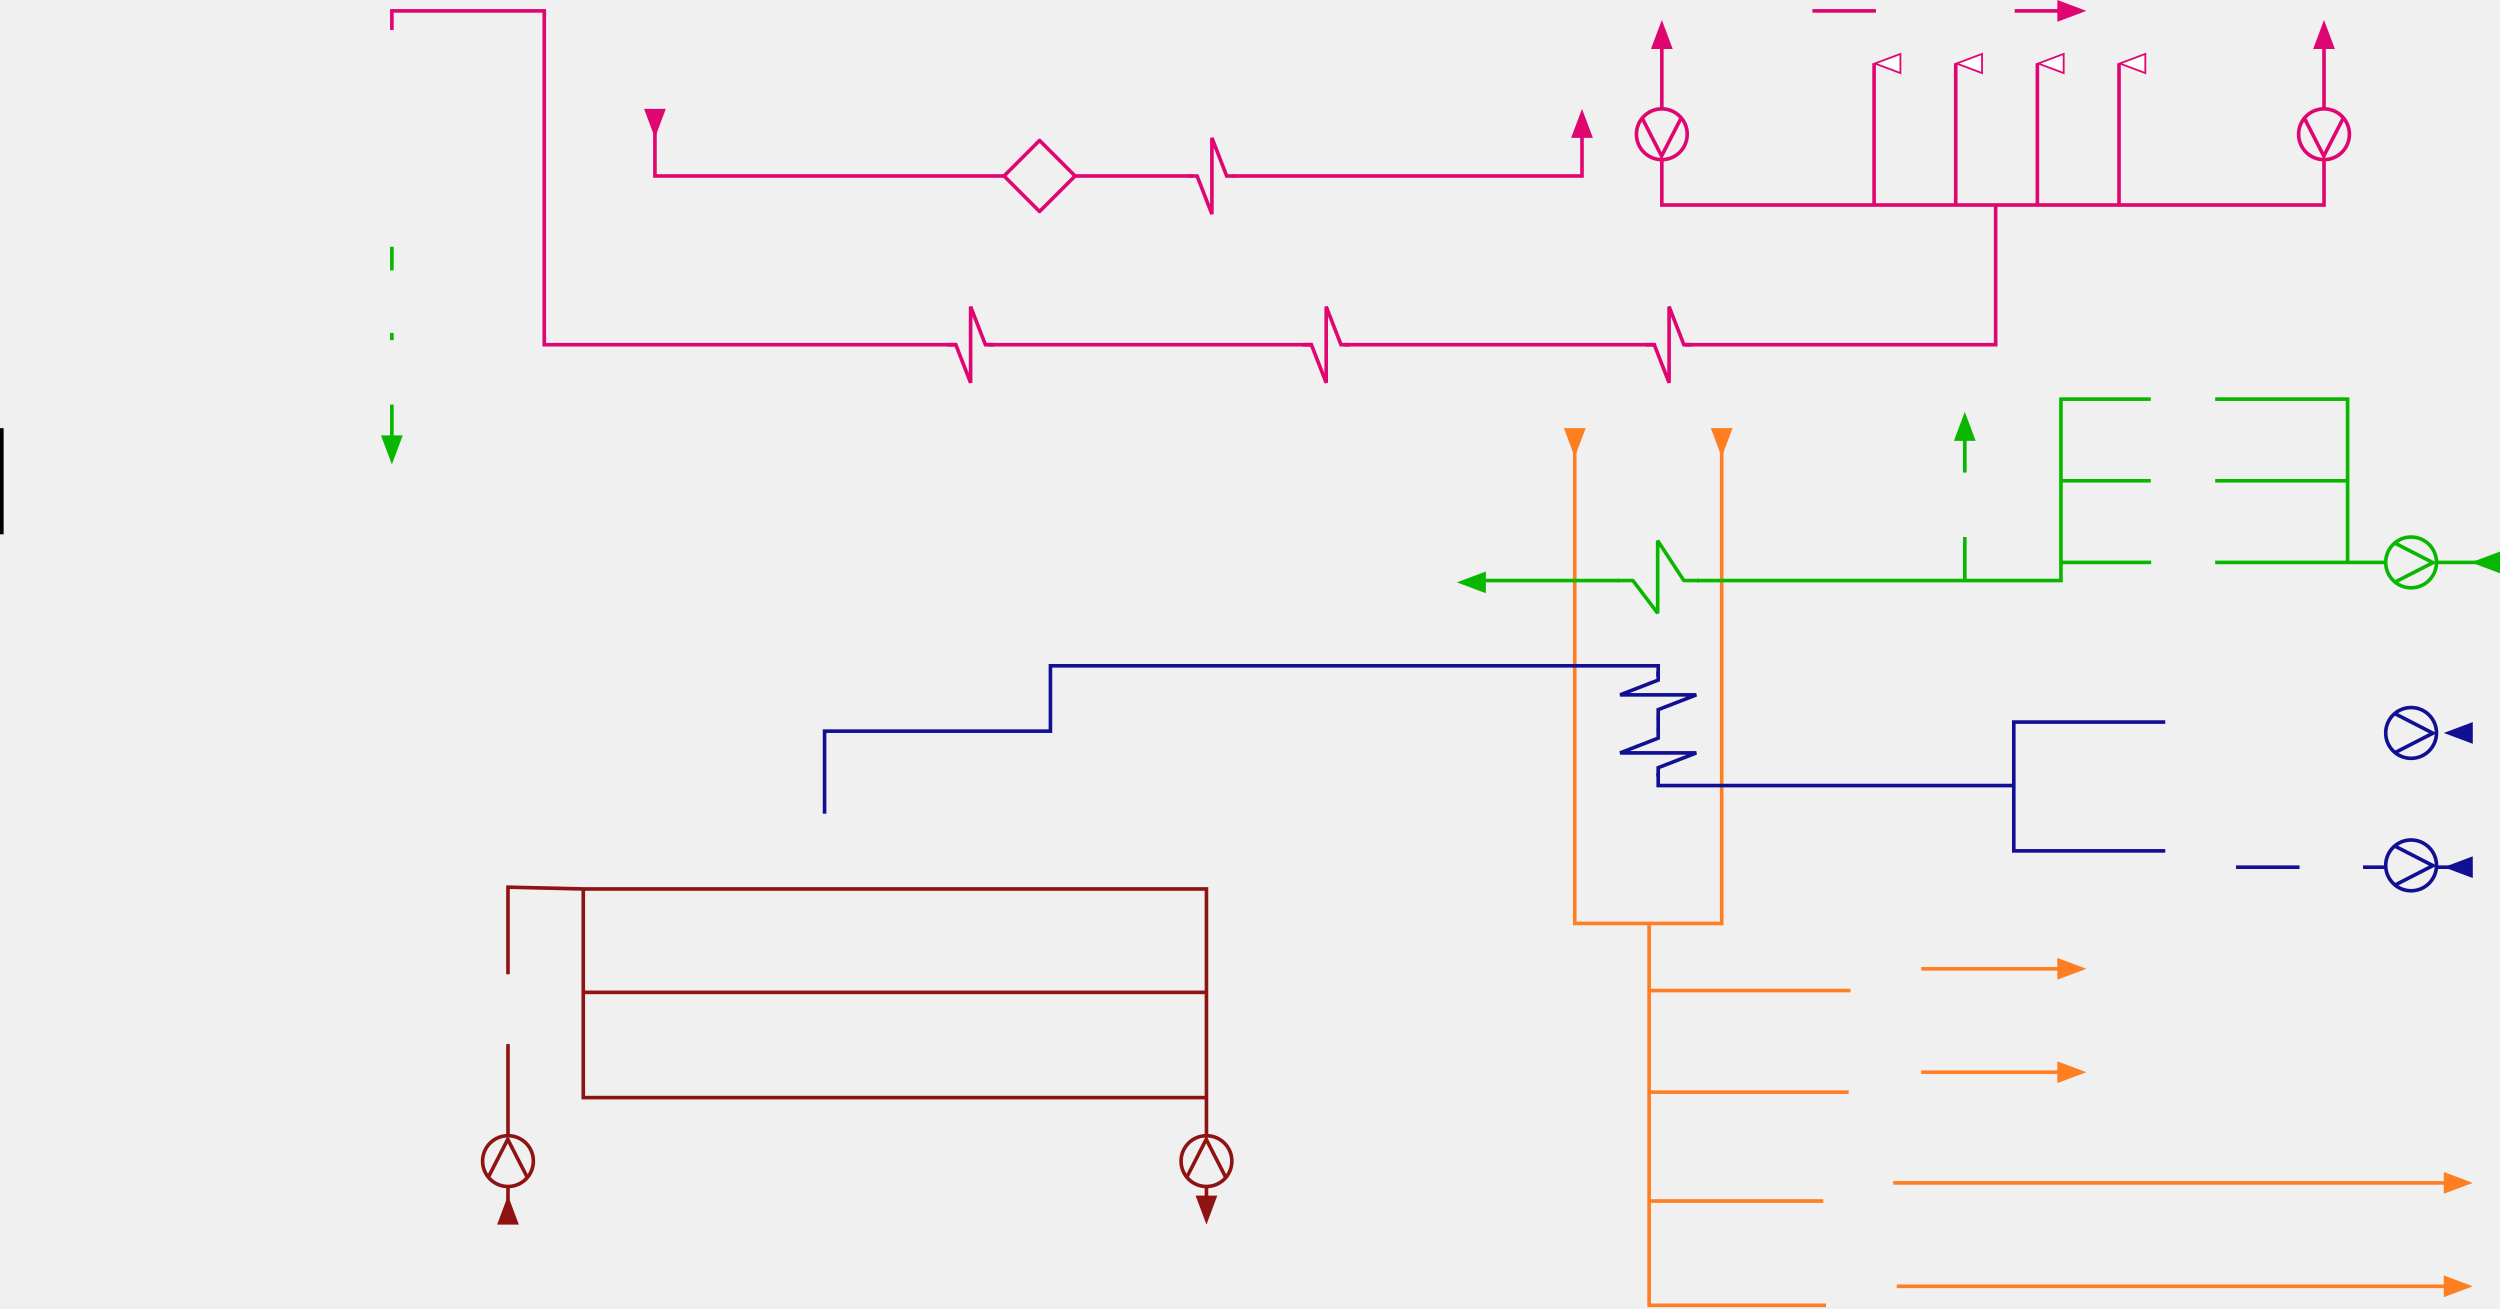
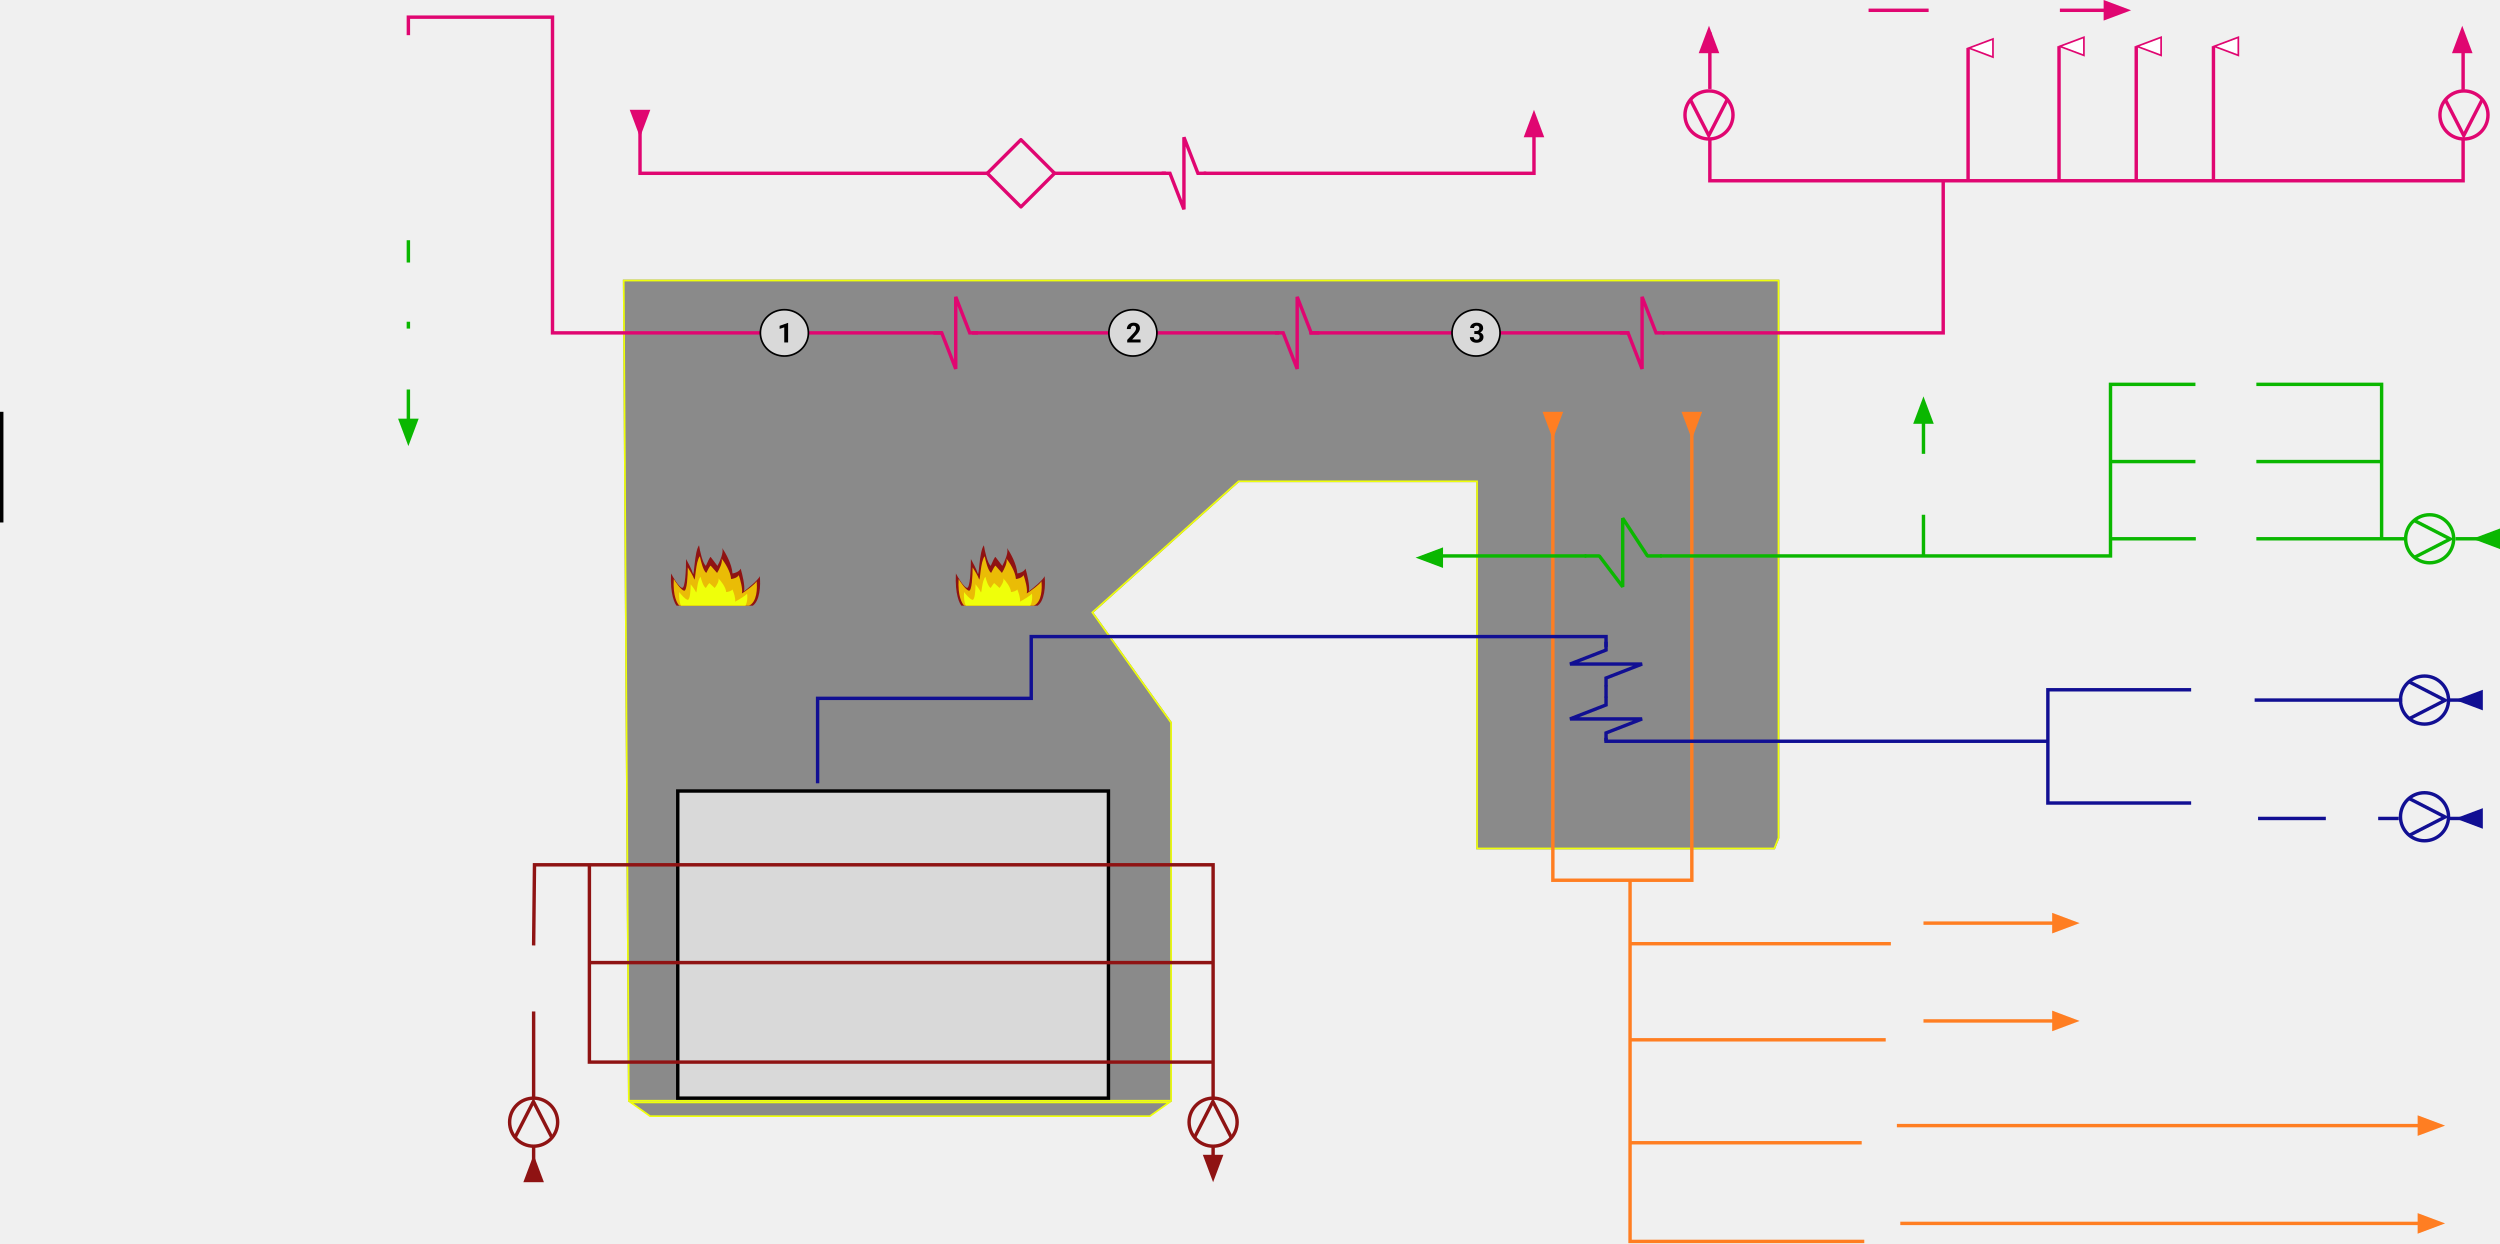
- <svg xmlns="http://www.w3.org/2000/svg" width="1378" height="721" viewBox="0 0 1378 721" fill="none">
-   <path d="M868 245V509H909M949 245V509H909M909 509V602M1006.5 719.5H909V662M1045.5 709H1155H1351.5M1351.5 652H1043.5M1005 662H909M909 662V602M1136.5 591H1059M1019 602H909M1020 546H909M1136.5 534H1059" stroke="#FF7E22" stroke-width="2" />
-   <path d="M454.5 448.5V403H579V367H914V373M914 426V433H1110M1110 433V399V398H1193.5M1110 433V469H1193.5M1232.5 478H1267.5M1302.5 478H1314.5M1343.5 478H1350.5M914 395.5V402.5" stroke="#110F93" stroke-width="2" />
-   <path d="M280 663V654M280 626.5V575.5M280 537V489L321.5 490M665 627V605M665 654.5V661.5M665 605H546H321.5V547M665 605V547M321.5 490H665V547M321.5 490V547M321.5 547H665" stroke="#8F1313" stroke-width="2" />
-   <circle cx="665" cy="640" r="14" stroke="#8F1313" stroke-width="2" />
-   <path d="M675.657 649L664.871 628L654.094 649" stroke="#8F1313" stroke-width="2" />
-   <circle cx="280" cy="640" r="14" stroke="#8F1313" stroke-width="2" />
-   <path d="M290.657 649L279.871 628L269.094 649" stroke="#8F1313" stroke-width="2" />
-   <path d="M1363 652L1347 646L1347 658L1363 652Z" fill="#FF7E22" />
-   <path d="M1150 591L1134 585L1134 597L1150 591Z" fill="#FF7E22" />
-   <path d="M1150 534L1134 528L1134 540L1150 534Z" fill="#FF7E22" />
-   <path d="M665 675L671 659H659L665 675Z" fill="#8F1313" />
-   <path d="M280 659L274 675L286 675L280 659Z" fill="#8F1313" />
-   <path d="M1363 709L1347 703L1347 715L1363 709Z" fill="#FF7E22" />
-   <path d="M891.5 320H900.069L913.706 338V298L928.137 320H936.5" stroke="#0AB700" stroke-width="2" stroke-linejoin="bevel" />
-   <path d="M914 402L914 406.843L893 415L935 415L914 423.152L914 427.995" stroke="#110F93" stroke-width="2" />
-   <path d="M914 370L914 374.843L893 383L935 383L914 391.152L914 395.995" stroke="#110F93" stroke-width="2" />
-   <path d="M892.5 320H817M935.5 320H1083M1083 320V296M1083 320H1136V310M1083 260.5V240.5M1136 310H1185.73M1136 310V265M1221 310H1294M1314.5 310H1294M1343 310H1368M1136 265H1185.5M1136 265V220H1185.5M1221 265H1294M1294 265V310M1294 265V220H1221" stroke="#0AB700" stroke-width="2" />
-   <path d="M999 6H1034M1110.5 6H1138.5" stroke="#E00671" stroke-width="2" />
-   <path d="M216 136V149M216 183.5V187.5M216 223V241.5" stroke="#0AB700" stroke-width="2" />
-   <circle cx="15" cy="15" r="14" transform="matrix(1 0 0 -1 1266 89)" stroke="#E00671" stroke-width="2" />
-   <path d="M1291.66 65L1280.87 86L1270.09 65" stroke="#E00671" stroke-width="2" />
-   <circle cx="15" cy="15" r="14" transform="matrix(1 0 0 -1 901 89)" stroke="#E00671" stroke-width="2" />
-   <path d="M926.657 65L915.871 86L905.094 65" stroke="#E00671" stroke-width="2" />
-   <path d="M1281 11L1287 27H1275L1281 11Z" fill="#E00671" />
-   <path d="M916 11L922 27H910L916 11Z" fill="#E00671" />
-   <path d="M361 76L355 60L367 60L361 76Z" fill="#E00671" />
-   <path d="M872 60L878 76H866L872 60Z" fill="#E00671" />
-   <path d="M216 256L210 240L222 240L216 256Z" fill="#0AB700" />
-   <path d="M1150 6L1134 12L1134 -6.99382e-07L1150 6Z" fill="#E00671" />
-   <path d="M655 97H659.843L668 118V76L676.152 97H680.995" stroke="#E00671" stroke-width="2" />
-   <path d="M592.586 97L573 116.585L553.414 97L573 77.414L592.586 97Z" stroke="#E00671" stroke-width="2" stroke-linejoin="round" />
-   <path d="M361 71V97H554.5M592.5 97H657.5M679.5 97H872V73.5" stroke="#E00671" stroke-width="2" />
-   <path d="M916 26.5V59.5M916 88V113H1100M1281 88V113H1100M1281 60V27M1100 113V190H928.5M912.5 190H741M723.5 190H544.5M527 190H379.5H300L300 6H216L216 16.5" stroke="#E00671" stroke-width="2" />
-   <circle cx="15" cy="15" r="14" transform="matrix(-4.37114e-08 -1 -1 4.37114e-08 1344 419)" stroke="#110F93" stroke-width="2" />
-   <path d="M1320 393.344L1341 404.129L1320 414.906" stroke="#110F93" stroke-width="2" />
-   <circle cx="15" cy="15" r="14" transform="matrix(-4.37114e-08 -1 -1 4.37114e-08 1344 325)" stroke="#0AB700" stroke-width="2" />
-   <path d="M1320 299.344L1341 310.129L1320 320.906" stroke="#0AB700" stroke-width="2" />
-   <circle cx="15" cy="15" r="14" transform="matrix(-4.37114e-08 -1 -1 4.37114e-08 1344 492)" stroke="#110F93" stroke-width="2" />
-   <path d="M1320 466.344L1341 477.129L1320 487.906" stroke="#110F93" stroke-width="2" />
-   <path d="M949 252L955 236L943 236L949 252Z" fill="#FF7E22" />
-   <path d="M868 252L874 236L862 236L868 252Z" fill="#FF7E22" />
-   <path d="M1347 478L1363 484L1363 472L1347 478Z" fill="#110F93" />
-   <path d="M1347 404L1363 410L1363 398L1347 404Z" fill="#110F93" />
-   <path d="M1083 227L1089 243H1077L1083 227Z" fill="#0AB700" />
-   <path d="M803 321L819 315L819 327L803 321Z" fill="#0AB700" />
-   <path d="M1362 310L1378 304L1378 316L1362 310Z" fill="#0AB700" />
-   <path d="M718 190H722.843L731 211V169L739.152 190H743.995" stroke="#E00671" stroke-width="2" />
-   <path d="M907 190H911.843L920 211V169L928.152 190H932.995" stroke="#E00671" stroke-width="2" />
-   <path d="M522 190H526.843L535 211V169L543.152 190H547.995" stroke="#E00671" stroke-width="2" />
-   <path d="M1 236V294.5" stroke="black" stroke-width="2" />
-   <path d="M1047.5 29.722L1047.5 40.278L1033.42 35L1047.5 29.722Z" fill="white" stroke="#E00671" />
-   <line x1="1033" y1="35" x2="1033" y2="113" stroke="#E00671" stroke-width="2" />
-   <path d="M1092.5 29.722L1092.5 40.278L1078.42 35L1092.5 29.722Z" fill="white" stroke="#E00671" />
-   <line x1="1078" y1="35" x2="1078" y2="113" stroke="#E00671" stroke-width="2" />
-   <path d="M1137.5 29.722L1137.5 40.278L1123.42 35L1137.5 29.722Z" fill="white" stroke="#E00671" />
-   <line x1="1123" y1="35" x2="1123" y2="113" stroke="#E00671" stroke-width="2" />
-   <path d="M1182.5 29.722L1182.5 40.278L1168.42 35L1182.5 29.722Z" fill="white" stroke="#E00671" />
-   <line x1="1168" y1="35" x2="1168" y2="113" stroke="#E00671" stroke-width="2" />
+ <svg xmlns="http://www.w3.org/2000/svg" width="1457" height="725" viewBox="0 0 1457 725" fill="none">
+   <mask id="path-1-inside-1_3762_3565" fill="white">
+     <path d="M1037 163V488.5L1034.42 495H860.33V281H722.042L637.282 357L683 421V642H366L363 163H1037Z" />
+   </mask>
+   <path d="M1037 163V488.5L1034.42 495H860.33V281H722.042L637.282 357L683 421V642H366L363 163H1037Z" fill="#8A8A8A" />
+   <path d="M1037 163H1038V162H1037V163ZM1037 488.5L1037.93 488.869L1038 488.691V488.5H1037ZM1034.42 495V496H1035.1L1035.35 495.369L1034.42 495ZM860.33 495H859.33V496H860.33V495ZM860.33 281H861.33V280H860.33V281ZM722.042 281V280H721.659L721.374 280.255L722.042 281ZM637.282 357L636.615 356.255L635.948 356.853L636.469 357.581L637.282 357ZM683 421H684V420.68L683.814 420.419L683 421ZM683 642V643H684V642H683ZM366 642L365 642.006L365.006 643H366V642ZM363 163V162H361.994L362 163.006L363 163ZM1037 163H1036V488.5H1037H1038V163H1037ZM1037 488.5L1036.07 488.131L1033.49 494.631L1034.42 495L1035.35 495.369L1037.93 488.869L1037 488.5ZM1034.42 495V494H860.33V495V496H1034.42V495ZM860.33 495H861.33V281H860.33H859.33V495H860.33ZM860.33 281V280H722.042V281V282H860.33V281ZM722.042 281L721.374 280.255L636.615 356.255L637.282 357L637.95 357.745L722.71 281.745L722.042 281ZM637.282 357L636.469 357.581L682.186 421.581L683 421L683.814 420.419L638.096 356.419L637.282 357ZM683 421H682V642H683H684V421H683ZM683 642V641H366V642V643H683V642ZM366 642L367 641.994L364 162.994L363 163L362 163.006L365 642.006L366 642ZM363 163V164H1037V163V162H363V163Z" fill="#EFFF0A" mask="url(#path-1-inside-1_3762_3565)" />
+   <path d="M681.428 642.5L670.129 650.5H378.871L367.572 642.5H681.428Z" fill="#8A8A8A" stroke="#EFFF0A" />
+   <g clip-path="url(#clip0_3762_3565)">
+     <path d="M391.094 334.2C390.457 346.36 393.215 352.067 394.674 353.4H438.029C443.12 350.84 443.332 340.6 442.802 335.8C441.847 338.04 436.305 342.6 433.653 344.6C434.29 341.4 432.593 334.467 431.665 331.4C430.71 333.32 428.085 334.067 426.892 334.2C426.573 328.76 422.782 322.067 420.925 319.4C421.88 321.96 419.467 327.4 418.141 329.8C416.948 328.2 414.482 324.92 414.164 324.6C413.845 324.28 412.175 327.933 411.379 329.8C409.47 328.2 407.932 321.133 407.402 317.8C404.617 321.4 404.617 337 403.822 334.2C403.186 331.96 400.905 327.667 399.844 325.8C399.844 331.667 399.367 343.24 397.458 342.6C395.549 341.96 392.42 336.733 391.094 334.2Z" fill="#8F1313" />
+     <path d="M392.678 337.467C392.084 347.305 394.658 351.921 396.019 353H436.478C441.229 350.929 441.427 342.645 440.932 338.762C440.041 340.574 434.869 344.263 432.395 345.881C432.989 343.292 431.405 337.683 430.539 335.202C429.648 336.756 427.198 337.36 426.085 337.467C425.788 333.067 422.249 327.652 420.517 325.494C421.408 327.565 419.156 331.966 417.919 333.908C416.805 332.613 414.504 329.96 414.207 329.701C413.91 329.442 412.351 332.398 411.609 333.908C409.827 332.613 408.392 326.897 407.897 324.2C405.299 327.112 405.299 339.733 404.556 337.467C403.962 335.655 401.834 332.182 400.844 330.672C400.844 335.418 400.399 344.781 398.617 344.263C396.836 343.745 393.916 339.517 392.678 337.467Z" fill="#EABC06" />
+     <path d="M395.845 345.045C395.358 351.603 397.467 354.681 398.583 355.4H431.746C435.64 354.019 435.802 348.497 435.397 345.908C434.667 347.116 430.427 349.575 428.399 350.654C428.886 348.928 427.588 345.189 426.878 343.535C426.148 344.57 424.14 344.973 423.227 345.045C422.984 342.111 420.083 338.501 418.663 337.063C419.393 338.444 417.548 341.378 416.533 342.672C415.621 341.809 413.734 340.04 413.491 339.867C413.248 339.695 411.97 341.665 411.361 342.672C409.901 341.809 408.724 337.998 408.319 336.2C406.189 338.142 406.189 346.555 405.581 345.045C405.094 343.837 403.349 341.521 402.538 340.515C402.538 343.679 402.173 349.92 400.713 349.575C399.252 349.23 396.859 346.411 395.845 345.045Z" fill="#EFFF0A" />
+   </g>
+   <g clip-path="url(#clip1_3762_3565)">
+     <path d="M557.094 334.2C556.457 346.36 559.215 352.067 560.674 353.4H604.029C609.12 350.84 609.332 340.6 608.802 335.8C607.847 338.04 602.305 342.6 599.653 344.6C600.29 341.4 598.593 334.467 597.665 331.4C596.71 333.32 594.085 334.067 592.892 334.2C592.573 328.76 588.782 322.067 586.925 319.4C587.88 321.96 585.467 327.4 584.141 329.8C582.948 328.2 580.482 324.92 580.164 324.6C579.845 324.28 578.175 327.933 577.379 329.8C575.47 328.2 573.932 321.133 573.402 317.8C570.617 321.4 570.617 337 569.822 334.2C569.186 331.96 566.905 327.667 565.844 325.8C565.844 331.667 565.367 343.24 563.458 342.6C561.549 341.96 558.42 336.733 557.094 334.2Z" fill="#8F1313" />
+     <path d="M558.679 337.467C558.085 347.305 560.658 351.921 562.019 353H602.478C607.229 350.929 607.427 342.645 606.932 338.762C606.041 340.574 600.869 344.263 598.395 345.881C598.989 343.292 597.405 337.683 596.539 335.202C595.648 336.756 593.198 337.36 592.085 337.467C591.788 333.067 588.249 327.652 586.517 325.494C587.408 327.565 585.156 331.966 583.919 333.908C582.805 332.613 580.504 329.96 580.207 329.701C579.91 329.442 578.351 332.398 577.609 333.908C575.827 332.613 574.392 326.897 573.897 324.2C571.299 327.112 571.299 339.733 570.556 337.467C569.963 335.655 567.834 332.182 566.845 330.672C566.845 335.418 566.399 344.781 564.617 344.263C562.836 343.745 559.916 339.517 558.679 337.467Z" fill="#EABC06" />
+     <path d="M561.845 345.045C561.358 351.603 563.467 354.681 564.583 355.4H597.746C601.64 354.019 601.802 348.497 601.397 345.908C600.667 347.116 596.427 349.575 594.399 350.654C594.886 348.928 593.588 345.189 592.878 343.535C592.148 344.57 590.14 344.973 589.227 345.045C588.984 342.111 586.083 338.501 584.663 337.063C585.393 338.444 583.548 341.378 582.533 342.672C581.621 341.809 579.734 340.04 579.491 339.867C579.248 339.695 577.97 341.665 577.361 342.672C575.901 341.809 574.724 337.998 574.319 336.2C572.189 338.142 572.189 346.555 571.581 345.045C571.094 343.837 569.349 341.521 568.538 340.515C568.538 343.679 568.173 349.92 566.713 349.575C565.252 349.23 562.859 346.411 561.845 345.045Z" fill="#EFFF0A" />
+   </g>
+   <rect x="395" y="461" width="251" height="179" fill="#D9D9D9" stroke="black" stroke-width="2" />
+   <path d="M905 249V513H950M986 249V513H950M950 513V606M1086.5 723.5H950V666M1107.5 713H1217H1413.5M1413.5 656H1105.5M1085 666H950M950 666V606M1198.5 595H1121M1099 606H950M1102 550H950M1198.5 538H1121" stroke="#FF7E22" stroke-width="2" />
+   <path d="M476.5 456.5V407H601V371H936V377M936 430V432H1193.5M1193.5 432V403V402H1277M1193.5 432V468H1277M1316 477H1355.5M1386 477H1398M1427 477H1434M936 399.5V406.5M1314 408H1400M1426.73 408H1435.73" stroke="#110F93" stroke-width="2" />
+   <path d="M311 677V668M311 640.5V589.5M311 550.999L311.5 504H343.5M707 641V619M707 668.5V675.5M707 619H568H343.5V561M707 619V561M343.5 504H707V561M343.5 504V561M343.5 561H707" stroke="#8F1313" stroke-width="2" />
+   <circle cx="707" cy="654" r="14" stroke="#8F1313" stroke-width="2" />
+   <path d="M717.656 663L706.871 642L696.094 663" stroke="#8F1313" stroke-width="2" />
+   <circle cx="311" cy="654" r="14" stroke="#8F1313" stroke-width="2" />
+   <path d="M321.657 663L310.871 642L300.094 663" stroke="#8F1313" stroke-width="2" />
+   <path d="M1425 656L1409 650L1409 662L1425 656Z" fill="#FF7E22" />
+   <path d="M1212 595L1196 589L1196 601L1212 595Z" fill="#FF7E22" />
+   <path d="M1212 538L1196 532L1196 544L1212 538Z" fill="#FF7E22" />
+   <path d="M707 689L713 673H701L707 689Z" fill="#8F1313" />
+   <path d="M311 673L305 689L317 689L311 673Z" fill="#8F1313" />
+   <path d="M1425 713L1409 707L1409 719L1425 713Z" fill="#FF7E22" />
+   <path d="M923.5 324H932.069L945.706 342V302L960.137 324H968.5" stroke="#0AB700" stroke-width="2" stroke-linejoin="bevel" />
+   <path d="M936 406L936 410.843L915 419L957 419L936 427.152L936 431.995" stroke="#110F93" stroke-width="2" />
+   <path d="M936 374L936 378.843L915 387L957 387L936 395.152L936 399.995" stroke="#110F93" stroke-width="2" />
+   <path d="M924.5 324H839M967.5 324H1121M1121 324V300M1121 324H1230V314M1121 264.5V244.5M1230 314H1279.73M1230 314V269M1315 314H1388M1402.5 314H1388M1431 314H1456M1230 269H1279.5M1230 269V224H1279.5M1315 269H1388M1388 269V314M1388 269V224H1315" stroke="#0AB700" stroke-width="2" />
+   <path d="M1089 6H1124M1200.5 6H1228.5" stroke="#E00671" stroke-width="2" />
+   <path d="M238 140V153M238 187.5V191.5M238 227V245.5" stroke="#0AB700" stroke-width="2" />
+   <circle cx="15" cy="15" r="14" transform="matrix(1 0 0 -1 1421 82)" stroke="#E00671" stroke-width="2" />
+   <path d="M1446.66 58L1435.87 79L1425.09 58" stroke="#E00671" stroke-width="2" />
+   <circle cx="15" cy="15" r="14" transform="matrix(1 0 0 -1 981 82)" stroke="#E00671" stroke-width="2" />
+   <path d="M1006.66 58L995.871 79L985.094 58" stroke="#E00671" stroke-width="2" />
+   <path d="M1435 15L1441 31H1429L1435 15Z" fill="#E00671" />
+   <path d="M996 15L1002 31H990L996 15Z" fill="#E00671" />
+   <path d="M373 80L367 64L379 64L373 80Z" fill="#E00671" />
+   <path d="M894 64L900 80H888L894 64Z" fill="#E00671" />
+   <path d="M238 260L232 244L244 244L238 260Z" fill="#0AB700" />
+   <path d="M1242 6L1226 12L1226 -6.99382e-07L1242 6Z" fill="#E00671" />
+   <path d="M677 101H681.843L690 122V80L698.152 101H702.995" stroke="#E00671" stroke-width="2" />
+   <path d="M614.586 101L595 120.585L575.414 101L595 81.414L614.586 101Z" stroke="#E00671" stroke-width="2" stroke-linejoin="round" />
+   <path d="M373 75V101H576.5M614.5 101H679.5M701.5 101H894V77.5" stroke="#E00671" stroke-width="2" />
+   <path d="M996.5 18.844V51.844M996.5 80.344V105.344H1132.5M1435.5 80.344V105.344H1132.5M1435.5 52.344V19.344M1132.5 105.344V194H969M949.5 194H763M745.5 194H566.5M549 194H401.5H322L322 10H238L238 20.5" stroke="#E00671" stroke-width="2" />
+   <circle cx="15" cy="15" r="14" transform="matrix(-4.37114e-08 -1 -1 4.37114e-08 1428 423)" stroke="#110F93" stroke-width="2" />
+   <path d="M1404 397.343L1425 408.129L1404 418.906" stroke="#110F93" stroke-width="2" />
+   <circle cx="15" cy="15" r="14" transform="matrix(-4.37114e-08 -1 -1 4.37114e-08 1431 329)" stroke="#0AB700" stroke-width="2" />
+   <path d="M1407 303.343L1428 314.129L1407 324.906" stroke="#0AB700" stroke-width="2" />
+   <circle cx="15" cy="15" r="14" transform="matrix(-4.37114e-08 -1 -1 4.37114e-08 1428 491)" stroke="#110F93" stroke-width="2" />
+   <path d="M1404 465.343L1425 476.129L1404 486.906" stroke="#110F93" stroke-width="2" />
+   <path d="M986 256L992 240L980 240L986 256Z" fill="#FF7E22" />
+   <path d="M905 256L911 240L899 240L905 256Z" fill="#FF7E22" />
+   <path d="M1431 477L1447 483L1447 471L1431 477Z" fill="#110F93" />
+   <path d="M1431 408L1447 414L1447 402L1431 408Z" fill="#110F93" />
+   <path d="M1121 231L1127 247H1115L1121 231Z" fill="#0AB700" />
+   <path d="M825 325L841 319L841 331L825 325Z" fill="#0AB700" />
+   <path d="M1441 314L1457 308L1457 320L1441 314Z" fill="#0AB700" />
+   <path d="M743 194H747.843L756 215V173L764.152 194H768.995" stroke="#E00671" stroke-width="2" />
+   <path d="M944 194H948.843L957 215V173L965.152 194H969.995" stroke="#E00671" stroke-width="2" />
+   <path d="M544 194H548.843L557 215V173L565.152 194H569.995" stroke="#E00671" stroke-width="2" />
+   <path d="M1 240V304.5" stroke="black" stroke-width="2" />
+   <path d="M1161.5 22.722L1161.5 33.278L1147.42 28L1161.5 22.722Z" fill="white" stroke="#E00671" />
+   <line x1="1147" y1="28" x2="1147" y2="106" stroke="#E00671" stroke-width="2" />
+   <path d="M1214.5 21.722L1214.5 32.278L1200.42 27L1214.5 21.722Z" fill="white" stroke="#E00671" />
+   <line x1="1200" y1="27" x2="1200" y2="105" stroke="#E00671" stroke-width="2" />
+   <path d="M1259.5 21.722L1259.5 32.278L1245.42 27L1259.5 21.722Z" fill="white" stroke="#E00671" />
+   <line x1="1245" y1="27" x2="1245" y2="105" stroke="#E00671" stroke-width="2" />
+   <path d="M1304.5 21.722L1304.5 32.278L1290.42 27L1304.5 21.722Z" fill="white" stroke="#E00671" />
+   <line x1="1290" y1="27" x2="1290" y2="105" stroke="#E00671" stroke-width="2" />
+   <path d="M457.141 180.5C464.889 180.5 471.141 186.561 471.141 194C471.141 201.439 464.889 207.5 457.141 207.5C449.392 207.5 443.141 201.439 443.141 194C443.141 186.561 449.392 180.5 457.141 180.5Z" fill="#D9D9D9" stroke="black" />
+   <path d="M459.312 188.205V199.603H457.062V190.798L454.359 191.658V189.884L459.07 188.205H459.312Z" fill="black" />
+   <path d="M660.245 180.5C667.994 180.5 674.245 186.561 674.245 194C674.245 201.439 667.994 207.5 660.245 207.5C652.496 207.5 646.245 201.439 646.245 194C646.245 186.561 652.496 180.5 660.245 180.5Z" fill="#D9D9D9" stroke="black" />
+   <path d="M664.714 197.845V199.603H656.933V198.103L660.612 194.158C660.982 193.746 661.274 193.384 661.487 193.072C661.701 192.754 661.854 192.47 661.948 192.22C662.047 191.965 662.097 191.723 662.097 191.494C662.097 191.15 662.039 190.856 661.925 190.611C661.81 190.361 661.641 190.168 661.417 190.033C661.198 189.897 660.927 189.83 660.604 189.83C660.261 189.83 659.964 189.913 659.714 190.08C659.469 190.246 659.282 190.478 659.151 190.775C659.026 191.072 658.964 191.408 658.964 191.783H656.706C656.706 191.106 656.868 190.486 657.19 189.923C657.513 189.356 657.969 188.905 658.558 188.572C659.146 188.233 659.844 188.064 660.651 188.064C661.448 188.064 662.12 188.194 662.667 188.455C663.219 188.71 663.636 189.08 663.917 189.564C664.203 190.043 664.347 190.616 664.347 191.283C664.347 191.658 664.287 192.025 664.167 192.384C664.047 192.738 663.875 193.093 663.651 193.447C663.433 193.796 663.167 194.15 662.854 194.509C662.542 194.869 662.196 195.241 661.815 195.626L659.839 197.845H664.714Z" fill="black" />
+   <path d="M860.243 180.5C867.992 180.5 874.243 186.561 874.243 194C874.243 201.439 867.992 207.5 860.243 207.5C852.494 207.5 846.243 201.439 846.243 194C846.243 186.561 852.494 180.5 860.243 180.5Z" fill="#D9D9D9" stroke="black" />
+   <path d="M859.235 192.939H860.438C860.824 192.939 861.142 192.874 861.392 192.744C861.642 192.608 861.826 192.421 861.946 192.181C862.071 191.936 862.134 191.653 862.134 191.33C862.134 191.038 862.076 190.78 861.962 190.556C861.853 190.327 861.683 190.15 861.454 190.025C861.225 189.895 860.936 189.83 860.587 189.83C860.311 189.83 860.056 189.884 859.821 189.994C859.587 190.103 859.399 190.257 859.259 190.455C859.118 190.653 859.048 190.892 859.048 191.173H856.79C856.79 190.548 856.957 190.004 857.29 189.541C857.629 189.077 858.082 188.715 858.649 188.455C859.217 188.194 859.842 188.064 860.524 188.064C861.295 188.064 861.97 188.189 862.548 188.439C863.126 188.684 863.576 189.046 863.899 189.525C864.222 190.004 864.384 190.598 864.384 191.306C864.384 191.666 864.3 192.014 864.134 192.353C863.967 192.686 863.728 192.988 863.415 193.259C863.108 193.525 862.733 193.738 862.29 193.9C861.847 194.056 861.35 194.134 860.798 194.134H859.235V192.939ZM859.235 194.65V193.486H860.798C861.418 193.486 861.962 193.556 862.431 193.697C862.899 193.837 863.293 194.041 863.61 194.306C863.928 194.567 864.168 194.876 864.329 195.236C864.491 195.59 864.571 195.983 864.571 196.416C864.571 196.947 864.47 197.421 864.267 197.837C864.063 198.249 863.777 198.598 863.407 198.884C863.043 199.171 862.616 199.389 862.126 199.541C861.636 199.686 861.103 199.759 860.524 199.759C860.045 199.759 859.574 199.694 859.11 199.564C858.652 199.429 858.235 199.228 857.86 198.962C857.491 198.692 857.194 198.353 856.97 197.947C856.751 197.535 856.642 197.048 856.642 196.486H858.899C858.899 196.778 858.972 197.038 859.118 197.267C859.264 197.496 859.465 197.676 859.72 197.806C859.98 197.936 860.269 198.001 860.587 198.001C860.946 198.001 861.254 197.936 861.509 197.806C861.769 197.671 861.967 197.483 862.103 197.244C862.243 196.999 862.313 196.715 862.313 196.392C862.313 195.975 862.238 195.642 862.087 195.392C861.936 195.137 861.72 194.949 861.438 194.83C861.157 194.71 860.824 194.65 860.438 194.65H859.235Z" fill="black" />
+   <defs>
+     <clipPath id="clip0_3762_3565">
+       <rect width="52" height="36" fill="white" transform="translate(391 317)" />
+     </clipPath>
+     <clipPath id="clip1_3762_3565">
+       <rect width="52" height="36" fill="white" transform="translate(557 317)" />
+     </clipPath>
+   </defs>
</svg>
